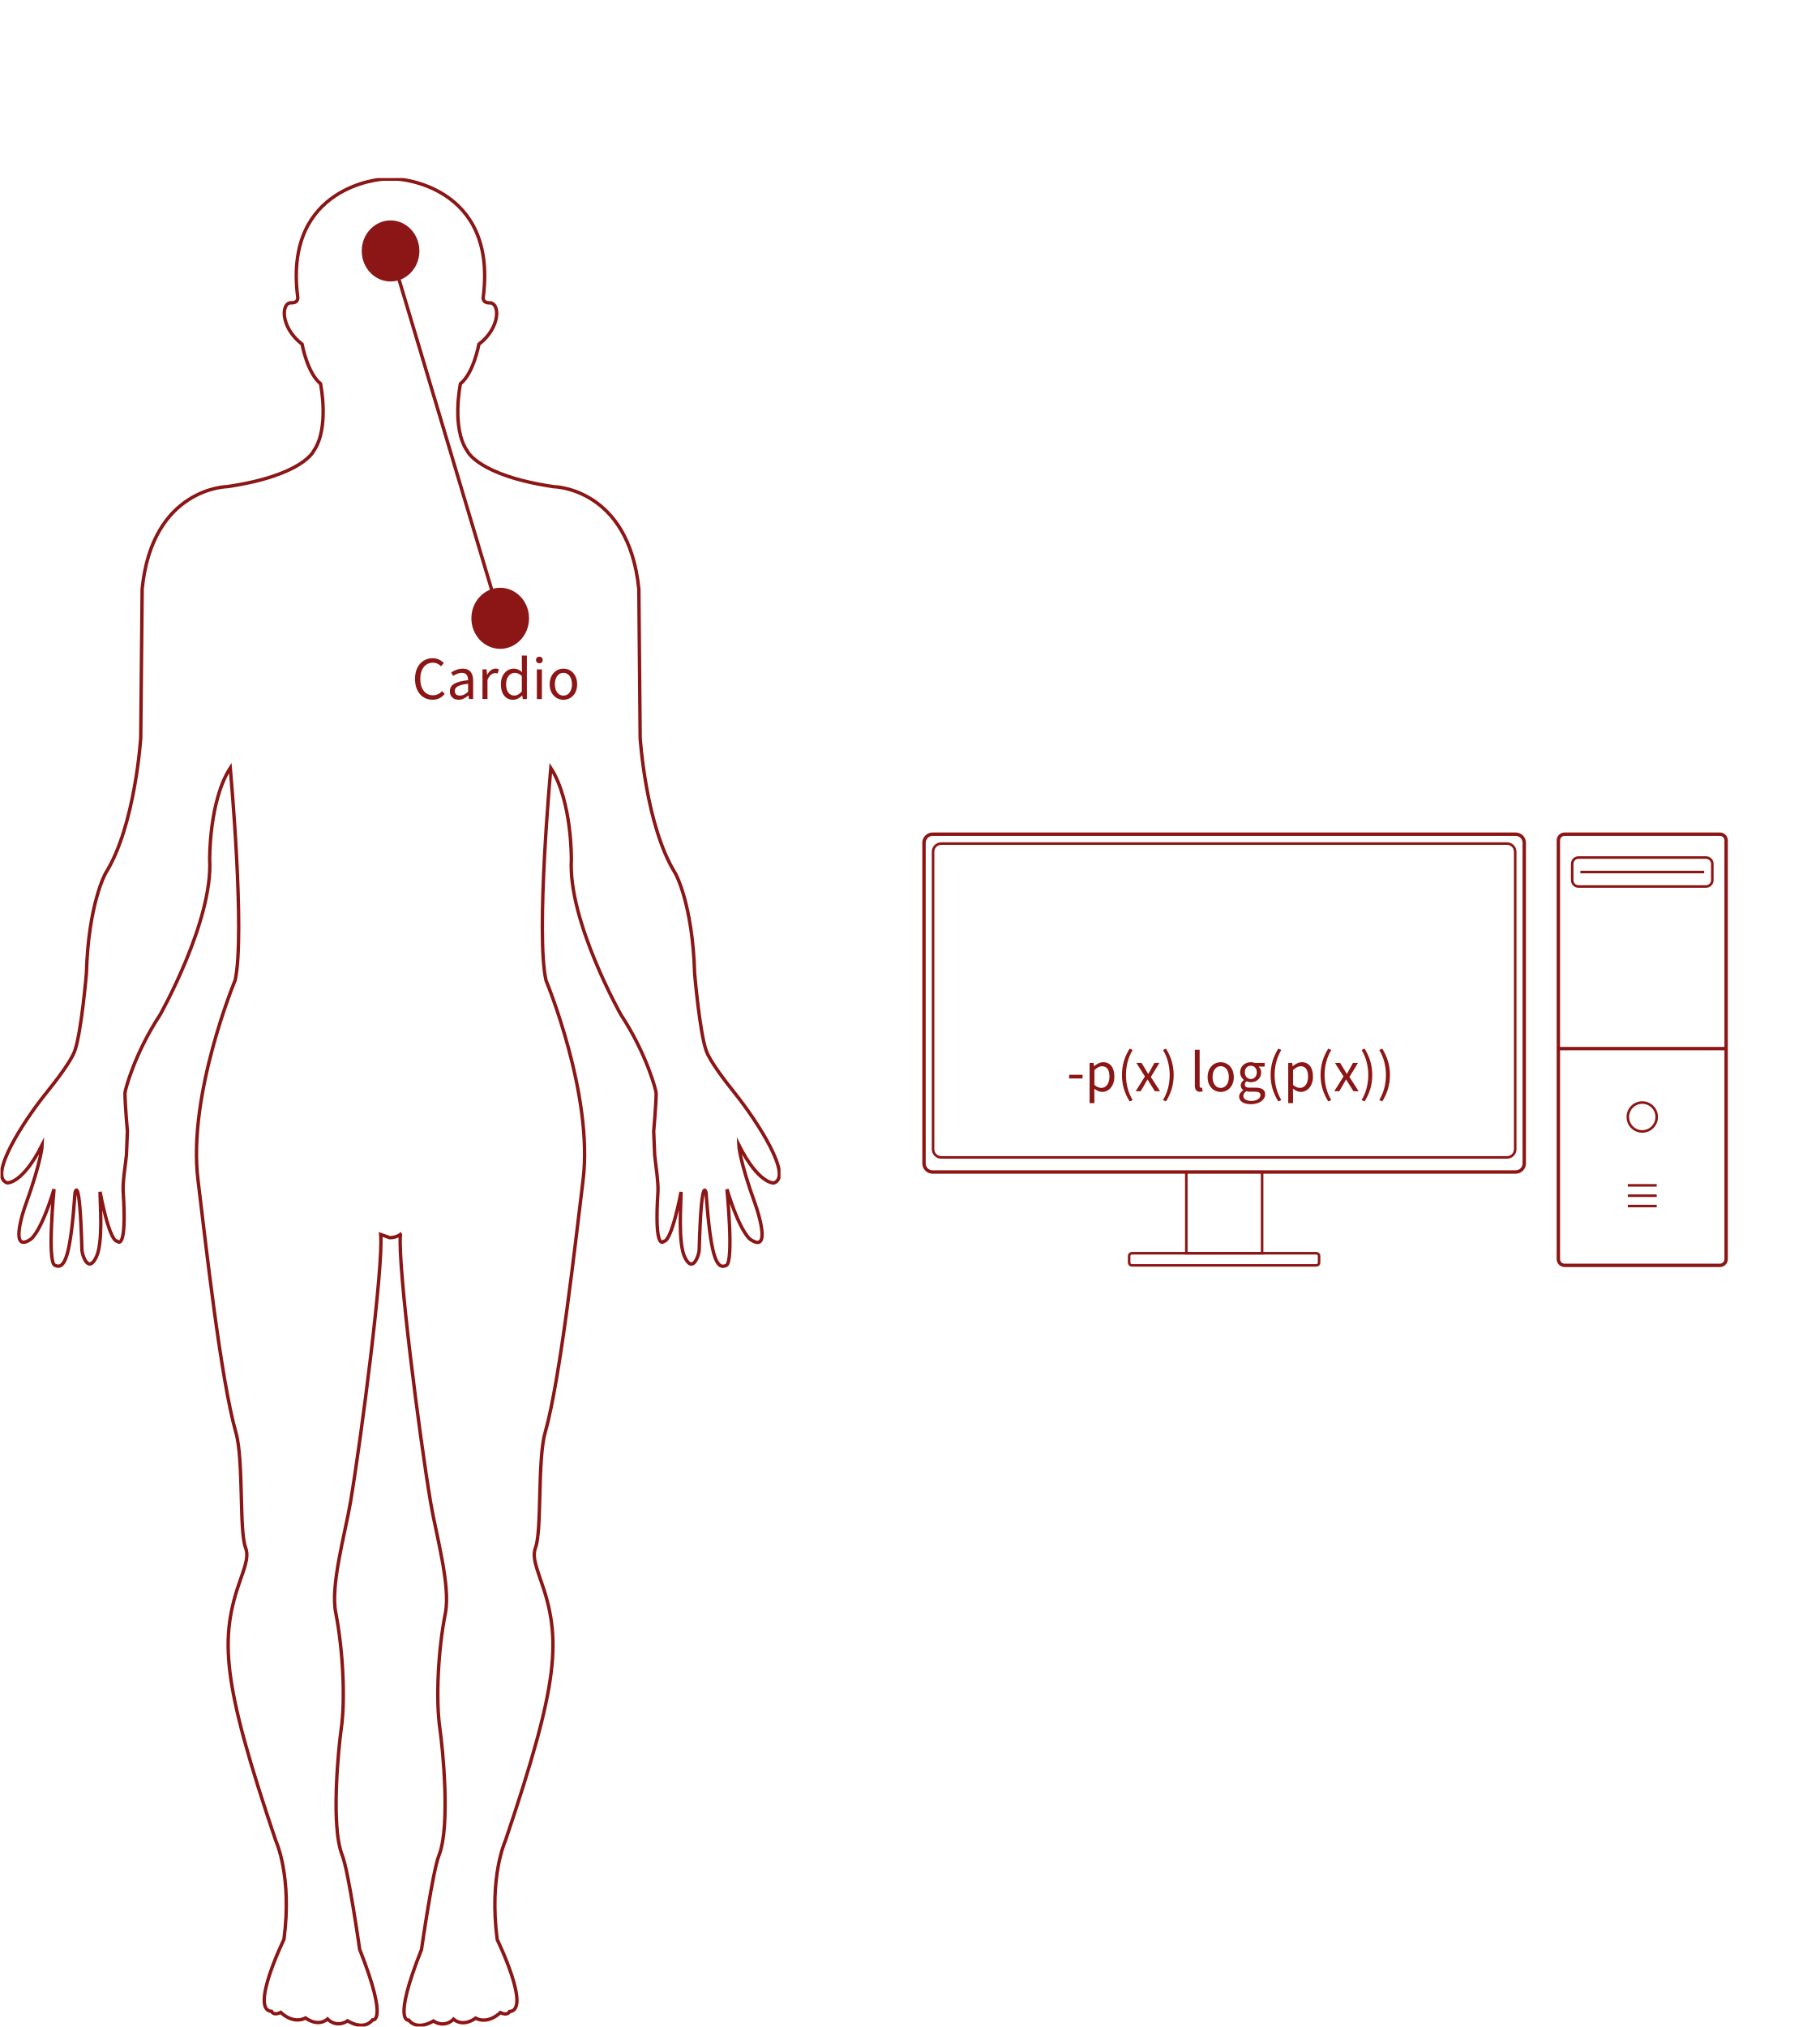
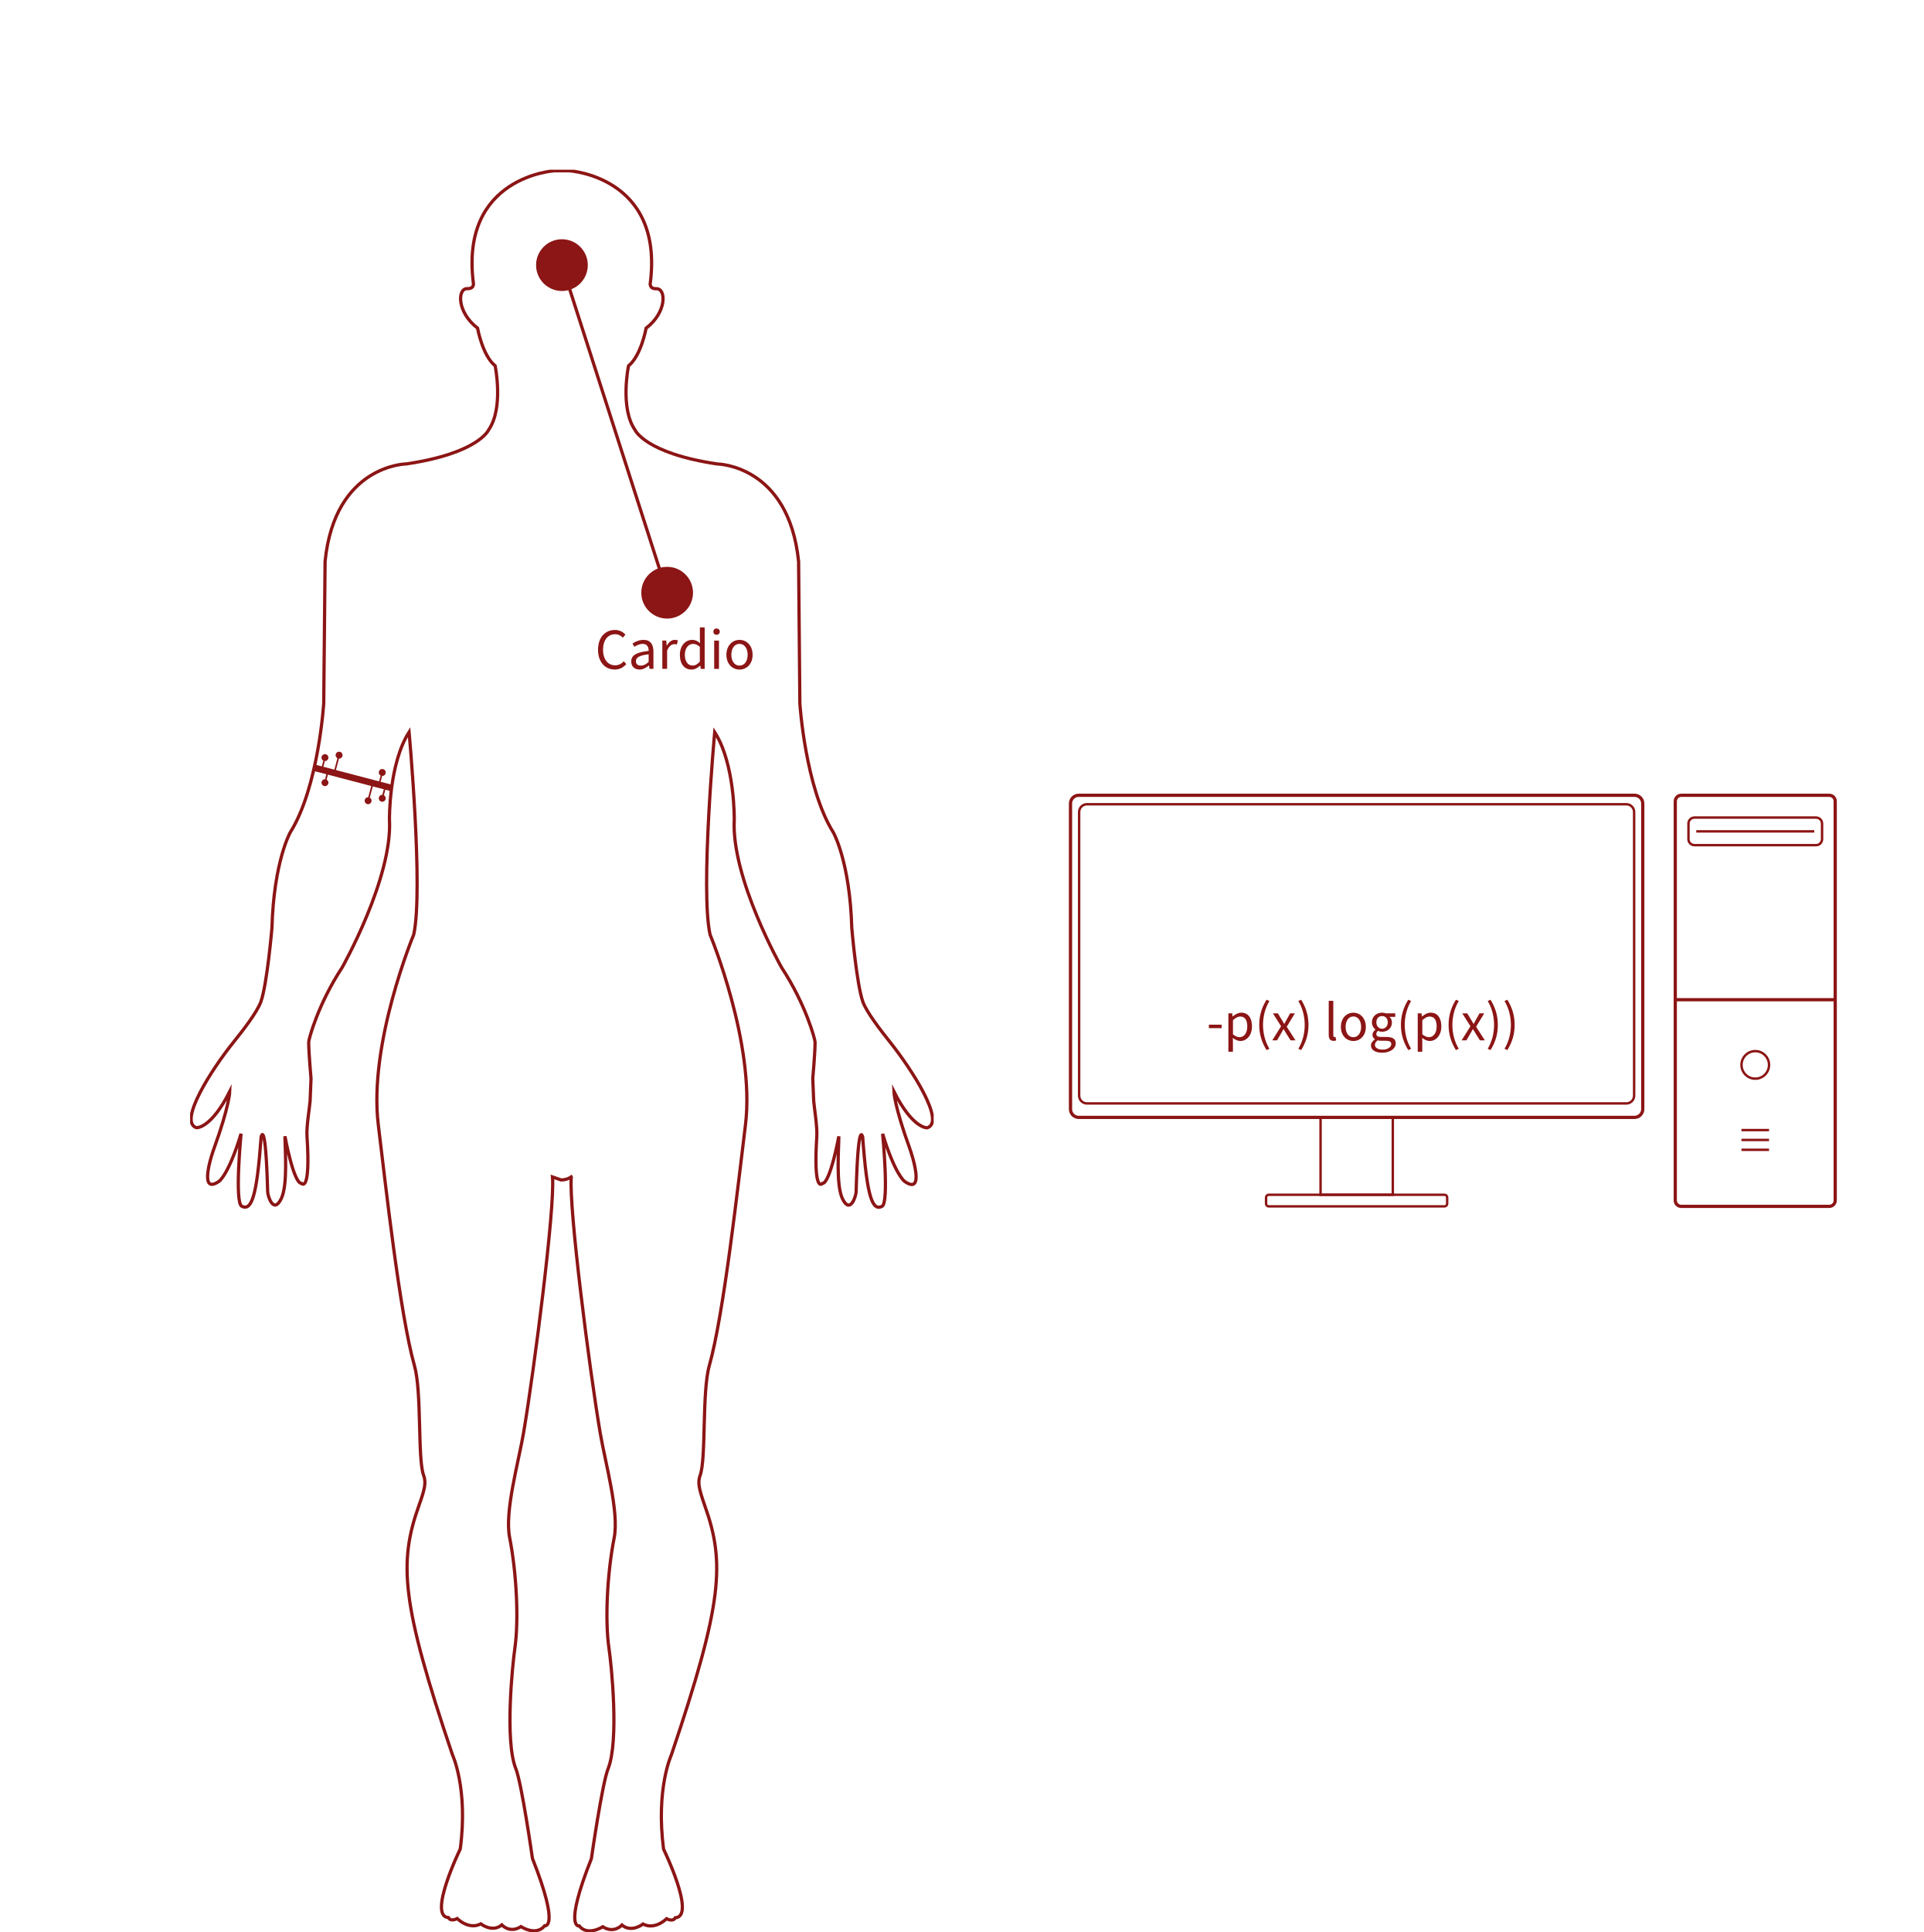
- <svg xmlns="http://www.w3.org/2000/svg" id="Ebene_1" data-name="Ebene 1" viewBox="0 0 536.46 597.64">
+ <svg xmlns="http://www.w3.org/2000/svg" id="Ebene_1" data-name="Ebene 1" viewBox="0 0 595.09 597.49">
  <defs>
    <style>
      .cls-1 {
        clip-path: url(#clippath);
      }

-       .cls-2, .cls-3, .cls-4, .cls-5 {
+       .cls-2, .cls-3, .cls-4, .cls-5, .cls-6, .cls-7 {
        fill: none;
      }

-       .cls-2, .cls-6 {
+       .cls-2, .cls-8 {
        stroke-width: 0px;
      }

      .cls-3 {
+         stroke-width: 2px;
+       }
+ 
+       .cls-3, .cls-4, .cls-5, .cls-6, .cls-7 {
+         stroke: #8c1515;
+       }
+ 
+       .cls-4 {
+         stroke-width: .5px;
+       }
+ 
+       .cls-5 {
        stroke-width: .75px;
      }

-       .cls-3, .cls-4 {
+       .cls-5, .cls-6 {
        stroke-miterlimit: 10;
      }

-       .cls-3, .cls-4, .cls-5 {
-         stroke: #8c1515;
-       }
- 
-       .cls-6 {
+       .cls-8 {
        fill: #8c1515;
      }
    </style>
    <clipPath id="clippath">
-       <rect class="cls-2" x=".15" y="52.49" width="230" height="545" />
+       <rect class="cls-2" x="58.79" y="52.49" width="230" height="545" />
    </clipPath>
  </defs>
  <g class="cls-1">
-     <path class="cls-4" d="m118.07,364.03c-.8,9.44,5.62,59.43,8.93,79.04,1.57,9.29,5.9,24.41,4.35,32.45-2.22,11.2-2.86,25.69-1.64,34.12.77,5.12,3.2,28.75-.27,37.4-1.82,4.53-5.15,27.76-5.15,27.76-8.68,21.88-3.78,20.81-3.78,20.81,2.68,3.29,7.29.26,7.29.26,3.51,2.23,5.93-.53,5.93-.53,3.01,2.49,6.52-.31,6.52-.31,3.78,1.96,7.29-1.65,7.29-1.65,2.17,1.09,2.71-.29,2.71-.29,6.51-.41-3.64-21.24-3.64-21.24-2.43-18.7,2.41-29.11,2.41-29.11,15.87-46.98,16.67-59.44,10.33-77.14-1.78-5.11-2.24-7.13-1.42-9.36,1.9-5.12.52-25.72,2.83-33.9,4.47-15.77,8.88-55.78,11.18-74.44,3.09-25.14-10.94-58.86-10.94-58.86-3.07-13.72,1.43-62.6,1.43-62.6,6.29,9.78,6.05,27.03,6.05,27.03-1,18.09,14.64,45.75,14.64,45.75,7.52,11.43,10.36,22.27,10.36,23.08,0,3.29-.72,11.26-.72,11.26l.29,6.94c.13,1.77,1.12,7.85.97,10.8-1.17,18.11,1.7,14.7,1.7,14.7,2.43,0,5.1-14.57,5.1-14.57,0,3.76-.92,15,1.11,19.25,2.43,5.06,4.21-.87,4.24-2.05.64-23.05,2.03-17.01,2.03-17.01,1.35,18.7,3.01,22.92,5.98,21.46,2.26-1.08.19-22.44.19-22.44,3.86,12.69,6.79,14.71,6.79,14.71,6.37,4.46,2.43-7.87,1.55-10.32-4.71-12.98-4.86-17.48-4.86-17.48,5.89,11.66,10.33,11.23,10.33,11.23,5.74-1.83-5.02-18.34-11.33-26.26-3.22-4.03-7.37-9.43-8.57-12.64-1.96-5.43-3.45-22.88-3.45-22.88-.59-20.6-5.7-29.54-5.7-29.54-8.72-13.94-10.36-39.93-10.36-39.93l-.39-43.89c-3.06-29.94-25.15-30.15-25.15-30.15-22.33-3.32-25.44-10.52-25.44-10.52-4.73-6.8-2.02-19.82-2.02-19.82,3.93-3.18,5.44-11.65,5.44-11.65,6.51-4.99,6.2-12.29,3.19-12.21-2.41.06-1.87-1.93-1.87-1.93,4.07-32.87-25.15-34.55-25.15-34.55h-4.46s-29.23,1.68-25.16,34.53c0,0,.55,2-1.89,1.93-3-.08-3.28,7.22,3.21,12.21,0,0,1.51,8.46,5.44,11.65,0,0,2.71,13.03-2.02,19.82,0,0-3.09,7.21-25.44,10.52,0,0-22.13.22-25.14,30.15l-.42,43.89s-1.61,25.99-10.36,39.93c0,0-5.08,8.95-5.66,29.54,0,0-1.49,17.45-3.44,22.88-1.19,3.19-5.34,8.59-8.59,12.63-6.36,7.89-17.06,24.38-11.33,26.26,0,0,4.46.43,10.33-11.23,0,0-.12,4.46-4.82,17.48-.93,2.41-4.86,14.74,1.51,10.32,0,0,2.95-2.02,6.79-14.71,0,0-2.06,21.36.23,22.44,2.99,1.46,4.63-2.76,5.98-21.46,0,0,1.38-6.04,2.02,17.01.03,1.19,1.78,7.12,4.22,2.05,2.06-4.24,1.13-15.47,1.13-19.25,0,0,2.64,14.57,5.1,14.57,0,0,2.9,3.41,1.71-14.7-.19-2.96.85-9.03.97-10.8l.28-6.94s-.72-7.95-.72-11.26c0-.82,2.85-11.65,10.36-23.08,0,0,15.63-27.67,14.62-45.75,0,0-.22-17.25,6.07-27.03,0,0,4.46,48.87,1.44,62.6,0,0-14.05,33.71-10.96,58.86,2.28,18.72,6.69,58.67,11.17,74.44,2.34,8.17.95,28.75,2.83,33.9.85,2.23.4,4.29-1.42,9.35-6.31,17.7-5.51,30.17,10.36,77.14,0,0,4.89,10.41,2.41,29.11,0,0-10.13,20.82-3.65,21.23,0,0,.5,1.38,2.71.29,0,0,3.51,3.61,7.3,1.65,0,0,3.51,2.8,6.51.31,0,0,2.41,2.76,5.91.53,0,0,4.6,3.1,7.34-.26,0,0,4.86,1.08-3.79-20.81,0,0-3.31-23.2-5.14-27.76-3.48-8.64-1.02-32.32-.28-37.4,1.2-8.48.55-22.94-1.64-34.12-1.6-8.01,2.73-23.15,4.33-32.45,3.29-19.58,9.74-69.58,8.93-79.04l2.67.93c1.91,0,3.11-.93,3.11-.93h0Z" />
+     <path class="cls-6" d="m176.7,364.03c-.8,9.44,5.62,59.43,8.93,79.04,1.57,9.29,5.9,24.41,4.35,32.45-2.22,11.2-2.86,25.69-1.64,34.12.77,5.12,3.2,28.75-.27,37.4-1.82,4.53-5.15,27.76-5.15,27.76-8.68,21.88-3.78,20.81-3.78,20.81,2.68,3.29,7.29.26,7.29.26,3.51,2.23,5.93-.53,5.93-.53,3.01,2.49,6.52-.31,6.52-.31,3.78,1.96,7.29-1.65,7.29-1.65,2.17,1.09,2.71-.29,2.71-.29,6.51-.41-3.64-21.24-3.64-21.24-2.43-18.7,2.41-29.11,2.41-29.11,15.87-46.98,16.67-59.44,10.33-77.14-1.78-5.11-2.24-7.13-1.42-9.36,1.9-5.12.52-25.72,2.83-33.9,4.47-15.77,8.88-55.78,11.18-74.44,3.09-25.14-10.94-58.86-10.94-58.86-3.07-13.72,1.43-62.6,1.43-62.6,6.29,9.78,6.05,27.03,6.05,27.03-1,18.09,14.64,45.75,14.64,45.75,7.52,11.43,10.36,22.27,10.36,23.08,0,3.29-.72,11.26-.72,11.26l.29,6.94c.13,1.77,1.12,7.85.97,10.8-1.17,18.11,1.7,14.7,1.7,14.7,2.43,0,5.1-14.57,5.1-14.57,0,3.76-.92,15,1.11,19.25,2.43,5.06,4.21-.87,4.24-2.05.64-23.05,2.03-17.01,2.03-17.01,1.35,18.7,3.01,22.92,5.98,21.46,2.26-1.08.19-22.44.19-22.44,3.86,12.69,6.79,14.71,6.79,14.71,6.37,4.46,2.43-7.87,1.55-10.32-4.71-12.98-4.86-17.48-4.86-17.48,5.89,11.66,10.33,11.23,10.33,11.23,5.74-1.83-5.02-18.34-11.33-26.26-3.22-4.03-7.37-9.43-8.57-12.64-1.96-5.43-3.45-22.88-3.45-22.88-.59-20.6-5.7-29.54-5.7-29.54-8.72-13.94-10.36-39.93-10.36-39.93l-.39-43.89c-3.06-29.94-25.15-30.15-25.15-30.15-22.33-3.32-25.44-10.52-25.44-10.52-4.73-6.8-2.02-19.82-2.02-19.82,3.93-3.18,5.44-11.65,5.44-11.65,6.51-4.99,6.2-12.29,3.19-12.21-2.41.06-1.87-1.93-1.87-1.93,4.07-32.87-25.15-34.55-25.15-34.55h-4.46s-29.23,1.68-25.16,34.53c0,0,.55,2-1.89,1.93-3-.08-3.28,7.22,3.21,12.21,0,0,1.51,8.46,5.44,11.65,0,0,2.71,13.03-2.02,19.82,0,0-3.09,7.21-25.44,10.52,0,0-22.13.22-25.14,30.15l-.42,43.89s-1.61,25.99-10.36,39.93c0,0-5.08,8.95-5.66,29.54,0,0-1.49,17.45-3.44,22.88-1.19,3.19-5.34,8.59-8.59,12.63-6.36,7.89-17.06,24.38-11.33,26.26,0,0,4.46.43,10.33-11.23,0,0-.12,4.46-4.82,17.48-.93,2.41-4.86,14.74,1.51,10.32,0,0,2.95-2.02,6.79-14.71,0,0-2.06,21.36.23,22.44,2.99,1.46,4.63-2.76,5.98-21.46,0,0,1.38-6.04,2.02,17.01.03,1.19,1.78,7.12,4.22,2.05,2.06-4.24,1.13-15.47,1.13-19.25,0,0,2.64,14.57,5.1,14.57,0,0,2.9,3.41,1.71-14.7-.19-2.96.85-9.03.97-10.8l.28-6.94s-.72-7.95-.72-11.26c0-.82,2.85-11.65,10.36-23.08,0,0,15.63-27.67,14.62-45.75,0,0-.22-17.25,6.07-27.03,0,0,4.46,48.87,1.44,62.6,0,0-14.05,33.71-10.96,58.86,2.28,18.72,6.69,58.67,11.17,74.44,2.34,8.17.95,28.75,2.83,33.9.85,2.23.4,4.29-1.42,9.35-6.31,17.7-5.51,30.17,10.36,77.14,0,0,4.89,10.41,2.41,29.11,0,0-10.13,20.82-3.65,21.23,0,0,.5,1.38,2.71.29,0,0,3.51,3.61,7.3,1.65,0,0,3.51,2.8,6.51.31,0,0,2.41,2.76,5.91.53,0,0,4.6,3.1,7.34-.26,0,0,4.86,1.08-3.79-20.81,0,0-3.31-23.2-5.14-27.76-3.48-8.64-1.02-32.32-.28-37.4,1.2-8.48.55-22.94-1.64-34.12-1.6-8.01,2.73-23.15,4.33-32.45,3.29-19.58,9.74-69.58,8.93-79.04l2.67.93c1.91,0,3.11-.93,3.11-.93h0Z" />
  </g>
-   <path class="cls-6" d="m127.55,206.31c-2.95,0-5.17-2.27-5.17-6.12s2.23-6.12,5.24-6.12c1.4,0,2.56.65,3.24,1.46l-.81.92c-.63-.67-1.44-1.06-2.41-1.06-2.21,0-3.71,1.84-3.71,4.77s1.44,4.84,3.73,4.84c1.1,0,1.94-.43,2.7-1.24l.77.86c-.95,1.08-2.05,1.69-3.58,1.69Zm7.67,0c-1.46,0-2.57-.9-2.57-2.48,0-1.96,1.66-2.88,5.4-3.29-.02-1.1-.4-2.16-1.82-2.16-1.01,0-1.93.47-2.61.9l-.58-1.01c.81-.54,2.03-1.13,3.44-1.13,2.12,0,3.04,1.42,3.04,3.6v5.36h-1.22l-.13-1.04h-.05c-.86.7-1.8,1.26-2.9,1.26Zm.41-1.22c.85,0,1.57-.38,2.41-1.13v-2.36c-2.95.34-3.94,1.01-3.94,2.14,0,.97.68,1.35,1.53,1.35Zm6.64,1.01v-8.75h1.22l.13,1.58h.05c.58-1.1,1.48-1.8,2.48-1.8.38,0,.65.05.94.18l-.32,1.26c-.27-.07-.45-.11-.81-.11-.74,0-1.62.54-2.21,2.02v5.62h-1.48Zm9.05.22c-2.2,0-3.62-1.66-3.62-4.57s1.8-4.61,3.8-4.61c1.01,0,1.67.38,2.45,1.01l-.07-1.49v-3.37h1.49v12.82h-1.22l-.13-1.03h-.05c-.68.67-1.62,1.24-2.65,1.24Zm.32-1.24c.81,0,1.51-.4,2.23-1.21v-4.57c-.74-.67-1.4-.92-2.12-.92-1.4,0-2.52,1.35-2.52,3.35s.88,3.35,2.41,3.35Zm6.67,1.03v-8.75h1.48v8.75h-1.48Zm.74-10.55c-.58,0-.99-.38-.99-.97s.41-.97.99-.97.99.4.99.97-.41.97-.99.97Zm7.09,10.76c-2.14,0-4.05-1.67-4.05-4.57s1.91-4.61,4.05-4.61,4.05,1.67,4.05,4.61-1.91,4.57-4.05,4.57Zm0-1.22c1.51,0,2.52-1.35,2.52-3.35s-1.01-3.38-2.52-3.38-2.52,1.37-2.52,3.38,1.03,3.35,2.52,3.35Z" />
-   <line class="cls-5" x1="115.15" y1="73.99" x2="147.5" y2="182.3" />
-   <path class="cls-6" d="m123.67,73.99c0,5-3.83,9-8.5,9s-8.5-4-8.5-9,3.83-9,8.5-9,8.5,4,8.5,9Z" />
-   <path class="cls-6" d="m156,182.3c0,5-3.83,9-8.5,9s-8.5-4-8.5-9,3.83-9,8.5-9,8.5,4,8.5,9Z" />
+   <line class="cls-7" x1="173.81" y1="81.99" x2="206.35" y2="183.3" />
  <g>
-     <path class="cls-6" d="m315.27,316.89h3.95v1.08h-3.95v-1.08Z" />
-     <path class="cls-6" d="m321.31,313.39h1.17l.12.96h.05c.75-.64,1.68-1.17,2.66-1.17,2.14,0,3.29,1.66,3.29,4.26,0,2.83-1.7,4.5-3.6,4.5-.77,0-1.55-.36-2.32-.96l.03,1.46v2.81h-1.41v-11.86Zm5.84,4.05c0-1.84-.62-3.07-2.2-3.07-.7,0-1.41.39-2.23,1.13v4.38c.75.64,1.49.88,2.04.88,1.37,0,2.39-1.25,2.39-3.31Z" />
-     <path class="cls-6" d="m330.84,316.96c0-3.02.84-5.49,2.27-7.79l.88.41c-1.32,2.18-1.97,4.77-1.97,7.38s.65,5.2,1.97,7.38l-.88.41c-1.42-2.3-2.27-4.77-2.27-7.79Z" />
-     <path class="cls-6" d="m337.61,317.37l-2.52-3.98h1.53l1.12,1.84c.26.45.53.93.82,1.39h.07c.24-.46.5-.94.76-1.39l1.01-1.84h1.48l-2.52,4.14,2.71,4.2h-1.53l-1.22-1.94c-.29-.5-.6-1.01-.91-1.49h-.07c-.29.48-.57.98-.84,1.49l-1.13,1.94h-1.48l2.73-4.36Z" />
-     <path class="cls-6" d="m342.95,324.34c1.32-2.18,1.97-4.77,1.97-7.38s-.65-5.2-1.97-7.38l.87-.41c1.42,2.3,2.27,4.77,2.27,7.79s-.84,5.49-2.27,7.79l-.87-.41Z" />
-     <path class="cls-6" d="m352.34,320.02v-10.5h1.41v10.61c0,.45.19.6.41.6.09,0,.15,0,.29-.03l.19,1.06c-.19.09-.46.14-.81.14-1.06,0-1.49-.67-1.49-1.87Z" />
-     <path class="cls-6" d="m356.1,317.58c0-2.8,1.82-4.39,3.86-4.39s3.86,1.6,3.86,4.39-1.82,4.36-3.86,4.36-3.86-1.6-3.86-4.36Zm6.26,0c0-1.92-.96-3.23-2.4-3.23s-2.4,1.3-2.4,3.23.98,3.19,2.4,3.19,2.4-1.29,2.4-3.19Z" />
-     <path class="cls-6" d="m365.39,323.33c0-.7.46-1.37,1.22-1.89v-.07c-.41-.26-.74-.7-.74-1.36,0-.7.48-1.25.91-1.54v-.07c-.55-.45-1.08-1.25-1.08-2.25,0-1.82,1.44-2.97,3.14-2.97.46,0,.88.09,1.18.21h2.9v1.08h-1.73v.07c.39.36.7.91.7,1.66,0,1.77-1.36,2.88-3.05,2.88-.41,0-.87-.1-1.25-.29-.29.26-.53.53-.53.99,0,.53.34.91,1.48.91h1.61c1.94,0,2.92.6,2.92,1.99,0,1.54-1.63,2.88-4.22,2.88-2.04,0-3.45-.81-3.45-2.25Zm6.3-.43c0-.77-.6-1.03-1.68-1.03h-1.44c-.33,0-.72-.03-1.08-.14-.6.43-.86.93-.86,1.41,0,.89.91,1.46,2.42,1.46,1.6,0,2.64-.82,2.64-1.7Zm-1.08-6.74c0-1.22-.79-1.94-1.77-1.94s-1.77.72-1.77,1.94.81,1.99,1.77,1.99,1.77-.77,1.77-1.99Z" />
-     <path class="cls-6" d="m374.68,316.96c0-3.02.84-5.49,2.27-7.79l.88.41c-1.32,2.18-1.97,4.77-1.97,7.38s.65,5.2,1.97,7.38l-.88.41c-1.42-2.3-2.27-4.77-2.27-7.79Z" />
-     <path class="cls-6" d="m379.88,313.39h1.17l.12.96h.05c.75-.64,1.68-1.17,2.66-1.17,2.14,0,3.29,1.66,3.29,4.26,0,2.83-1.7,4.5-3.6,4.5-.77,0-1.55-.36-2.32-.96l.03,1.46v2.81h-1.41v-11.86Zm5.84,4.05c0-1.84-.62-3.07-2.2-3.07-.7,0-1.41.39-2.23,1.13v4.38c.76.64,1.49.88,2.04.88,1.37,0,2.39-1.25,2.39-3.31Z" />
-     <path class="cls-6" d="m389.41,316.96c0-3.02.84-5.49,2.27-7.79l.88.41c-1.32,2.18-1.97,4.77-1.97,7.38s.65,5.2,1.97,7.38l-.88.41c-1.42-2.3-2.27-4.77-2.27-7.79Z" />
-     <path class="cls-6" d="m396.17,317.37l-2.52-3.98h1.53l1.12,1.84c.26.45.53.93.82,1.39h.07c.24-.46.5-.94.76-1.39l1.01-1.84h1.48l-2.52,4.14,2.71,4.2h-1.53l-1.22-1.94c-.29-.5-.6-1.01-.91-1.49h-.07c-.29.48-.57.98-.84,1.49l-1.13,1.94h-1.48l2.73-4.36Z" />
-     <path class="cls-6" d="m401.51,324.34c1.32-2.18,1.97-4.77,1.97-7.38s-.65-5.2-1.97-7.38l.87-.41c1.42,2.3,2.27,4.77,2.27,7.79s-.84,5.49-2.27,7.79l-.87-.41Z" />
-     <path class="cls-6" d="m406.72,324.34c1.32-2.18,1.97-4.77,1.97-7.38s-.65-5.2-1.97-7.38l.87-.41c1.42,2.3,2.27,4.77,2.27,7.79s-.84,5.49-2.27,7.79l-.87-.41Z" />
+     <path class="cls-8" d="m373.91,316.89h3.95v1.08h-3.95v-1.08Z" />
+     <path class="cls-8" d="m379.95,313.39h1.17l.12.96h.05c.75-.64,1.68-1.17,2.66-1.17,2.14,0,3.29,1.66,3.29,4.26,0,2.83-1.7,4.5-3.6,4.5-.77,0-1.55-.36-2.32-.96l.03,1.46v2.81h-1.41v-11.86Zm5.84,4.05c0-1.84-.62-3.07-2.2-3.07-.7,0-1.41.39-2.23,1.13v4.38c.75.64,1.49.88,2.04.88,1.37,0,2.39-1.25,2.39-3.31Z" />
+     <path class="cls-8" d="m389.48,316.96c0-3.02.84-5.49,2.27-7.79l.88.41c-1.32,2.18-1.97,4.77-1.97,7.38s.65,5.2,1.97,7.38l-.88.41c-1.42-2.3-2.27-4.77-2.27-7.79Z" />
+     <path class="cls-8" d="m396.24,317.37l-2.52-3.98h1.53l1.12,1.84c.26.45.53.93.82,1.39h.07c.24-.46.5-.94.76-1.39l1.01-1.84h1.48l-2.52,4.14,2.71,4.2h-1.53l-1.22-1.94c-.29-.5-.6-1.01-.91-1.49h-.07c-.29.48-.57.98-.84,1.49l-1.13,1.94h-1.48l2.73-4.36Z" />
+     <path class="cls-8" d="m401.58,324.34c1.32-2.18,1.97-4.77,1.97-7.38s-.65-5.2-1.97-7.38l.87-.41c1.42,2.3,2.27,4.77,2.27,7.79s-.84,5.49-2.27,7.79l-.87-.41Z" />
+     <path class="cls-8" d="m410.98,320.02v-10.5h1.41v10.61c0,.45.19.6.41.6.09,0,.15,0,.29-.03l.19,1.06c-.19.09-.46.14-.81.14-1.06,0-1.49-.67-1.49-1.87Z" />
+     <path class="cls-8" d="m414.74,317.58c0-2.8,1.82-4.39,3.86-4.39s3.86,1.6,3.86,4.39-1.82,4.36-3.86,4.36-3.86-1.6-3.86-4.36Zm6.26,0c0-1.92-.96-3.23-2.4-3.23s-2.4,1.3-2.4,3.23.98,3.19,2.4,3.19,2.4-1.29,2.4-3.19Z" />
+     <path class="cls-8" d="m424.03,323.33c0-.7.46-1.37,1.22-1.89v-.07c-.41-.26-.74-.7-.74-1.36,0-.7.48-1.25.91-1.54v-.07c-.55-.45-1.08-1.25-1.08-2.25,0-1.82,1.44-2.97,3.14-2.97.46,0,.88.09,1.18.21h2.9v1.08h-1.73v.07c.39.36.7.91.7,1.66,0,1.77-1.36,2.88-3.05,2.88-.41,0-.87-.1-1.25-.29-.29.26-.53.53-.53.99,0,.53.34.91,1.48.91h1.61c1.94,0,2.92.6,2.92,1.99,0,1.54-1.63,2.88-4.22,2.88-2.04,0-3.45-.81-3.45-2.25Zm6.3-.43c0-.77-.6-1.03-1.68-1.03h-1.44c-.33,0-.72-.03-1.08-.14-.6.43-.86.93-.86,1.41,0,.89.91,1.46,2.42,1.46,1.6,0,2.64-.82,2.64-1.7Zm-1.08-6.74c0-1.22-.79-1.94-1.77-1.94s-1.77.72-1.77,1.94.81,1.99,1.77,1.99,1.77-.77,1.77-1.99Z" />
+     <path class="cls-8" d="m433.31,316.96c0-3.02.84-5.49,2.27-7.79l.88.41c-1.32,2.18-1.97,4.77-1.97,7.38s.65,5.2,1.97,7.38l-.88.41c-1.42-2.3-2.27-4.77-2.27-7.79Z" />
+     <path class="cls-8" d="m438.52,313.39h1.17l.12.96h.05c.75-.64,1.68-1.17,2.66-1.17,2.14,0,3.29,1.66,3.29,4.26,0,2.83-1.7,4.5-3.6,4.5-.77,0-1.55-.36-2.32-.96l.03,1.46v2.81h-1.41v-11.86Zm5.84,4.05c0-1.84-.62-3.07-2.2-3.07-.7,0-1.41.39-2.23,1.13v4.38c.76.64,1.49.88,2.04.88,1.37,0,2.39-1.25,2.39-3.31Z" />
+     <path class="cls-8" d="m448.05,316.96c0-3.02.84-5.49,2.27-7.79l.88.41c-1.32,2.18-1.97,4.77-1.97,7.38s.65,5.2,1.97,7.38l-.88.41c-1.42-2.3-2.27-4.77-2.27-7.79Z" />
+     <path class="cls-8" d="m454.81,317.37l-2.52-3.98h1.53l1.12,1.84c.26.45.53.93.82,1.39h.07c.24-.46.5-.94.76-1.39l1.01-1.84h1.48l-2.52,4.14,2.71,4.2h-1.53l-1.22-1.94c-.29-.5-.6-1.01-.91-1.49h-.07c-.29.48-.57.98-.84,1.49l-1.13,1.94h-1.48l2.73-4.36Z" />
+     <path class="cls-8" d="m460.15,324.34c1.32-2.18,1.97-4.77,1.97-7.38s-.65-5.2-1.97-7.38l.87-.41c1.42,2.3,2.27,4.77,2.27,7.79s-.84,5.49-2.27,7.79l-.87-.41Z" />
+     <path class="cls-8" d="m465.35,324.34c1.32-2.18,1.97-4.77,1.97-7.38s-.65-5.2-1.97-7.38l.87-.41c1.42,2.3,2.27,4.77,2.27,7.79s-.84,5.49-2.27,7.79l-.87-.41Z" />
  </g>
  <g>
-     <rect class="cls-4" x="272.47" y="245.95" width="177" height="99.61" rx="2.54" ry="2.54" />
-     <rect class="cls-3" x="275.14" y="248.72" width="171.66" height="92.53" rx="2.41" ry="2.41" />
-     <rect class="cls-3" x="349.82" y="345.55" width="22.35" height="23.95" />
-     <rect class="cls-3" x="332.96" y="369.5" width="56.01" height="3.58" rx=".8" ry=".8" />
+     <rect class="cls-6" x="331.11" y="245.95" width="177" height="99.61" rx="2.54" ry="2.54" />
+     <rect class="cls-5" x="333.78" y="248.72" width="171.66" height="92.53" rx="2.41" ry="2.41" />
+     <rect class="cls-5" x="408.45" y="345.55" width="22.35" height="23.95" />
+     <rect class="cls-5" x="391.6" y="369.5" width="56.01" height="3.58" rx=".8" ry=".8" />
  </g>
  <g>
-     <rect class="cls-4" x="459.53" y="245.95" width="49.47" height="127.13" rx="1.84" ry="1.84" />
-     <line class="cls-4" x1="459.53" y1="309.17" x2="509.01" y2="309.17" />
-     <circle class="cls-3" cx="484.27" cy="329.33" r="4.26" />
-     <line class="cls-3" x1="480.01" y1="349.49" x2="488.53" y2="349.49" />
-     <line class="cls-3" x1="480.01" y1="352.54" x2="488.53" y2="352.54" />
-     <line class="cls-3" x1="480.01" y1="355.59" x2="488.53" y2="355.59" />
-     <rect class="cls-3" x="463.61" y="252.84" width="41.32" height="8.53" rx="1.85" ry="1.85" />
-     <line class="cls-3" x1="466.02" y1="257.11" x2="502.53" y2="257.11" />
+     <rect class="cls-6" x="518.17" y="245.95" width="49.47" height="127.13" rx="1.84" ry="1.84" />
+     <line class="cls-6" x1="518.17" y1="309.17" x2="567.64" y2="309.17" />
+     <circle class="cls-5" cx="542.91" cy="329.33" r="4.26" />
+     <line class="cls-5" x1="538.64" y1="349.49" x2="547.17" y2="349.49" />
+     <line class="cls-5" x1="538.64" y1="352.54" x2="547.17" y2="352.54" />
+     <line class="cls-5" x1="538.64" y1="355.59" x2="547.17" y2="355.59" />
+     <rect class="cls-5" x="522.25" y="252.84" width="41.32" height="8.53" rx="1.85" ry="1.85" />
+     <line class="cls-5" x1="524.66" y1="257.11" x2="561.16" y2="257.11" />
+   </g>
+   <circle class="cls-8" cx="206.35" cy="183.3" r="8" />
+   <circle class="cls-8" cx="173.81" cy="81.99" r="8" />
+   <path class="cls-8" d="m190.14,207.06c-2.95,0-5.17-2.27-5.17-6.12s2.23-6.12,5.24-6.12c1.4,0,2.56.65,3.24,1.46l-.81.92c-.63-.67-1.44-1.06-2.41-1.06-2.21,0-3.71,1.84-3.71,4.77s1.44,4.84,3.73,4.84c1.1,0,1.94-.43,2.7-1.24l.77.86c-.95,1.08-2.05,1.69-3.58,1.69Zm7.67,0c-1.46,0-2.57-.9-2.57-2.48,0-1.96,1.66-2.88,5.4-3.29-.02-1.1-.4-2.16-1.82-2.16-1.01,0-1.93.47-2.61.9l-.58-1.01c.81-.54,2.03-1.13,3.44-1.13,2.12,0,3.04,1.42,3.04,3.6v5.36h-1.22l-.13-1.04h-.05c-.86.7-1.8,1.26-2.9,1.26Zm.41-1.22c.85,0,1.57-.38,2.41-1.13v-2.36c-2.95.34-3.94,1.01-3.94,2.14,0,.97.68,1.35,1.53,1.35Zm6.64,1.01v-8.75h1.22l.13,1.58h.05c.58-1.1,1.48-1.8,2.48-1.8.38,0,.65.05.94.18l-.32,1.26c-.27-.07-.45-.11-.81-.11-.74,0-1.62.54-2.21,2.02v5.62h-1.48Zm9.05.22c-2.2,0-3.62-1.66-3.62-4.57s1.8-4.61,3.8-4.61c1.01,0,1.67.38,2.45,1.01l-.07-1.49v-3.37h1.49v12.82h-1.22l-.13-1.03h-.05c-.68.67-1.62,1.24-2.65,1.24Zm.32-1.24c.81,0,1.51-.4,2.23-1.21v-4.57c-.74-.67-1.4-.92-2.12-.92-1.4,0-2.52,1.35-2.52,3.35s.88,3.35,2.41,3.35Zm6.67,1.03v-8.75h1.48v8.75h-1.48Zm.74-10.55c-.58,0-.99-.38-.99-.97s.41-.97.99-.97.99.4.99.97-.41.97-.99.97Zm7.09,10.76c-2.14,0-4.05-1.67-4.05-4.57s1.91-4.61,4.05-4.61,4.05,1.67,4.05,4.61-1.91,4.57-4.05,4.57Zm0-1.22c1.51,0,2.52-1.35,2.52-3.35s-1.01-3.38-2.52-3.38-2.52,1.37-2.52,3.38,1.03,3.35,2.52,3.35Z" />
+   <g>
+     <line class="cls-3" x1="97.21" y1="237.43" x2="121.14" y2="243.7" />
+     <line class="cls-4" x1="103.45" y1="238.86" x2="104.87" y2="233.59" />
+     <circle class="cls-8" cx="104.88" cy="233.54" r="1.07" />
+     <line class="cls-4" x1="99.43" y1="238.33" x2="100.26" y2="235.26" />
+     <circle class="cls-8" cx="100.51" cy="234.3" r="1.07" />
+     <line class="cls-4" x1="115.29" y1="242.32" x2="113.87" y2="247.59" />
+     <circle class="cls-8" cx="113.86" cy="247.63" r="1.07" />
+     <line class="cls-4" x1="119.31" y1="242.85" x2="118.48" y2="245.92" />
+     <circle class="cls-8" cx="118.23" cy="246.88" r="1.07" />
+     <line class="cls-4" x1="101.59" y1="238.01" x2="100.76" y2="241.09" />
+     <circle class="cls-8" cx="100.51" cy="242.05" r="1.07" />
+     <line class="cls-4" x1="117.15" y1="242.93" x2="117.98" y2="239.86" />
+     <circle class="cls-8" cx="118.23" cy="238.9" r="1.07" />
  </g>
</svg>
